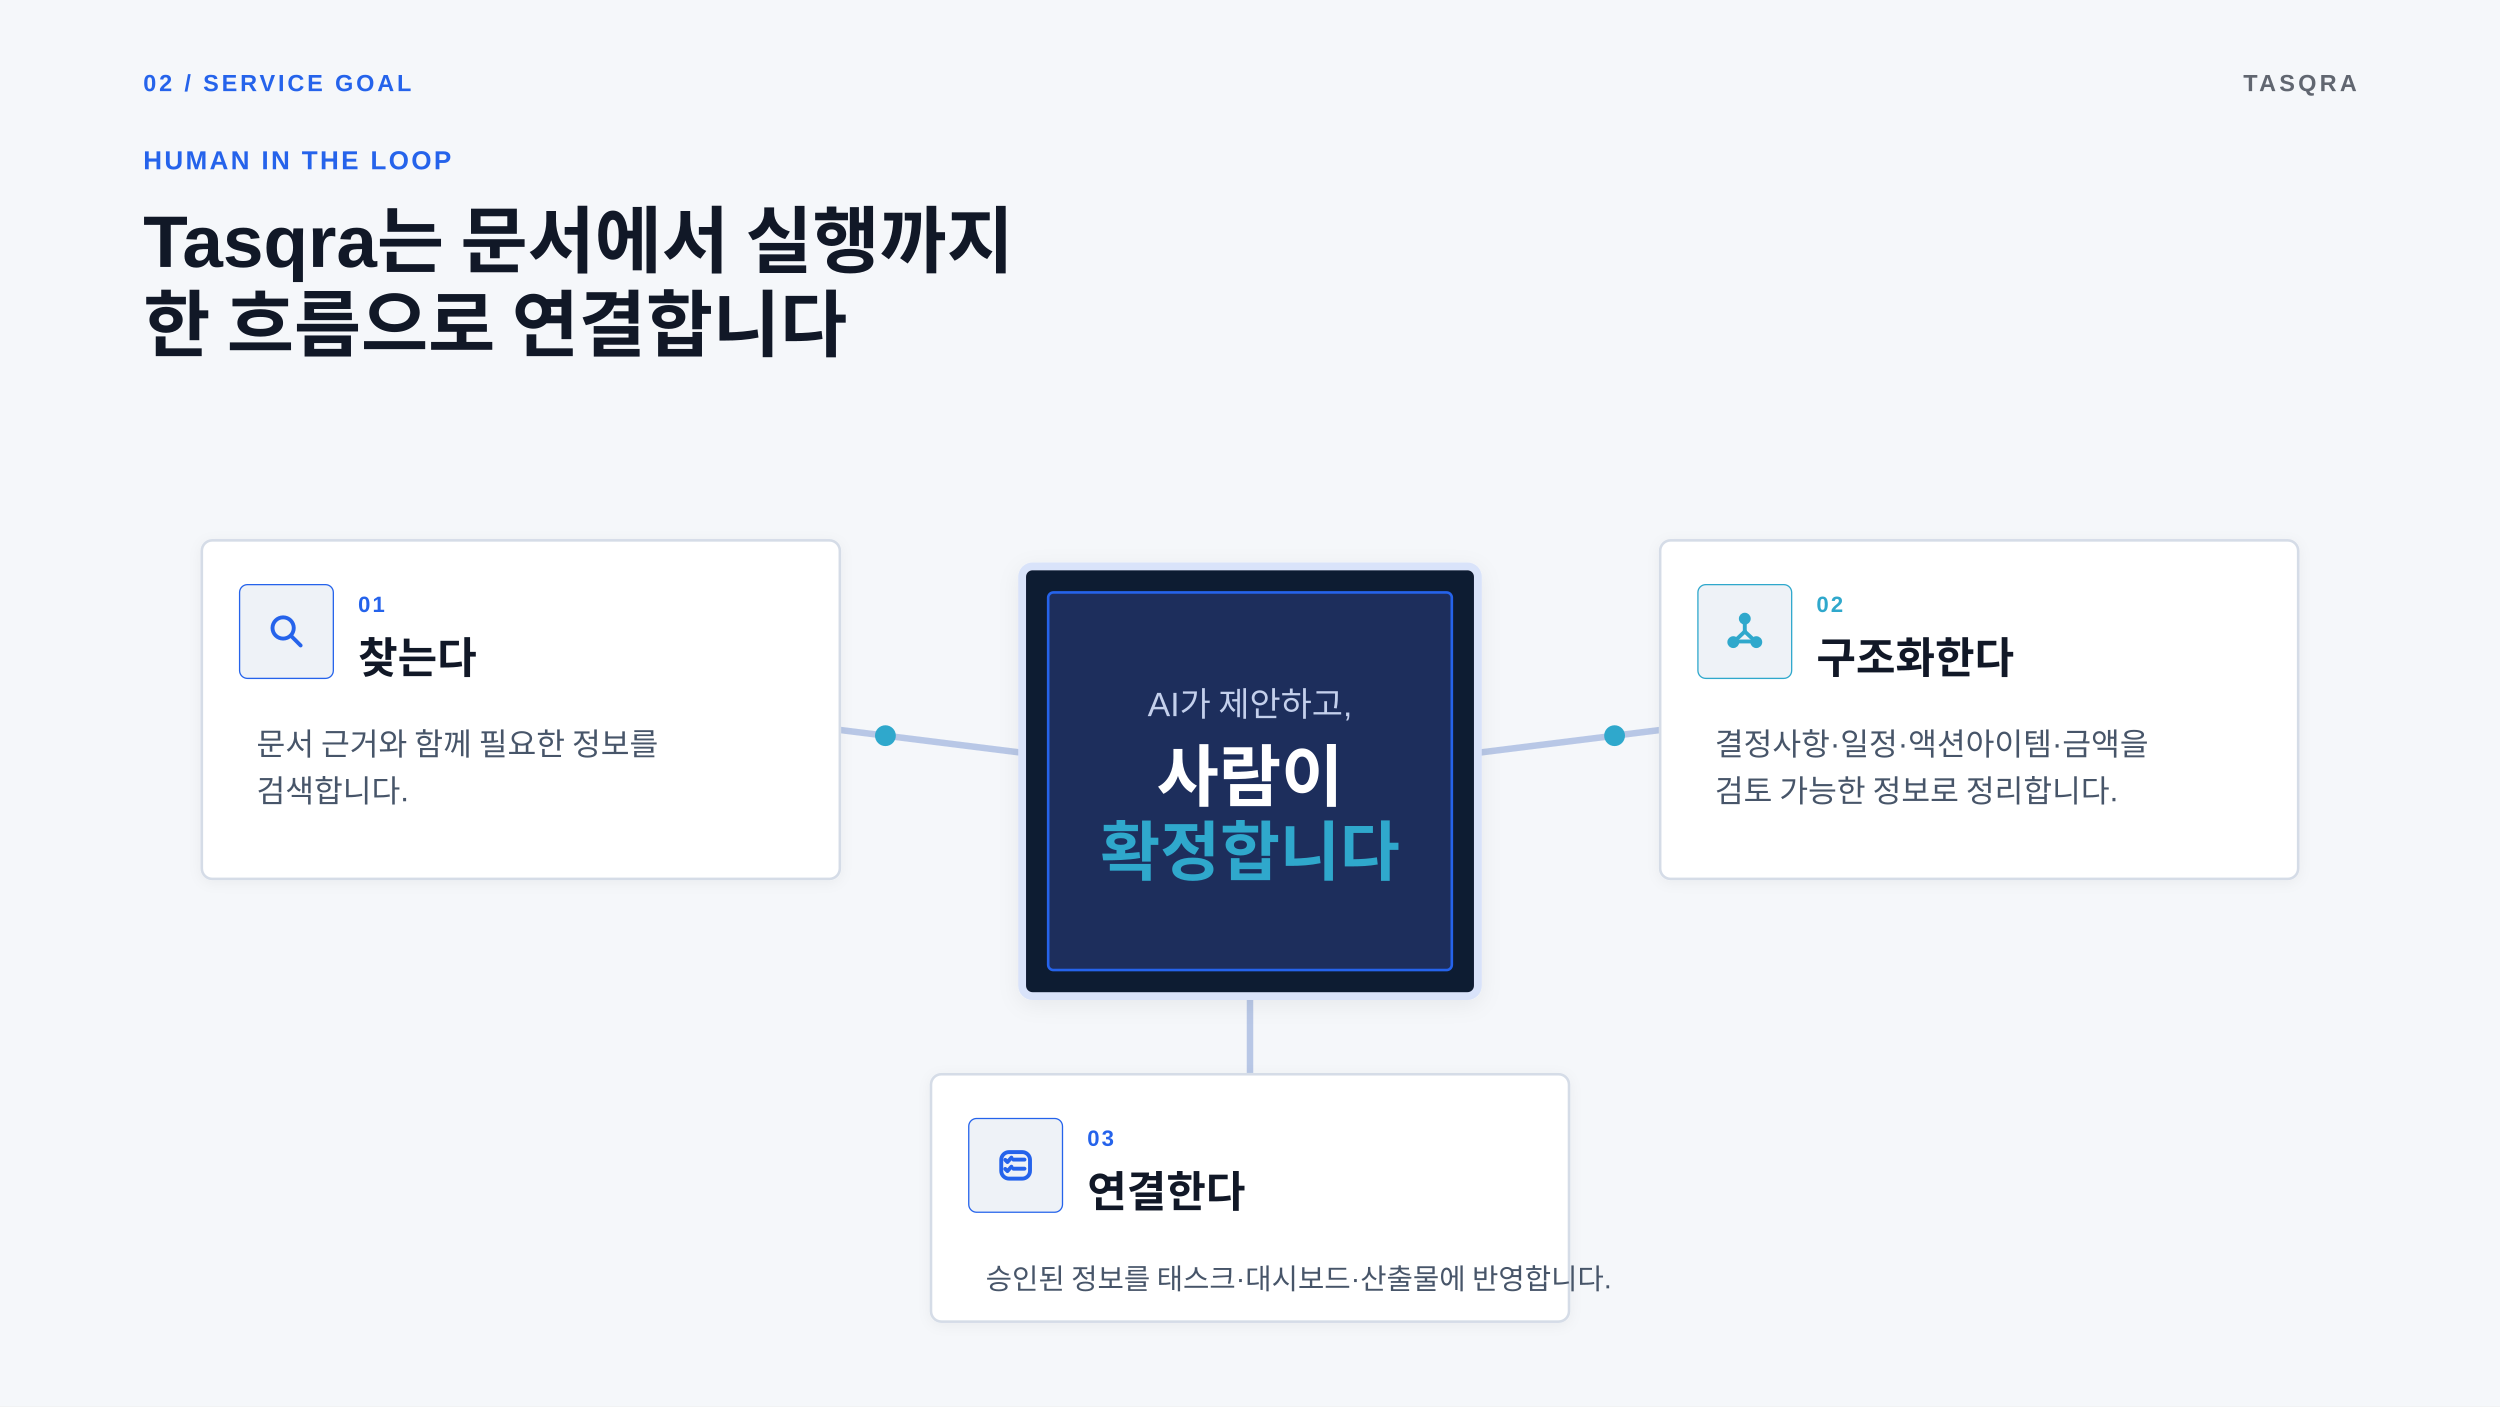
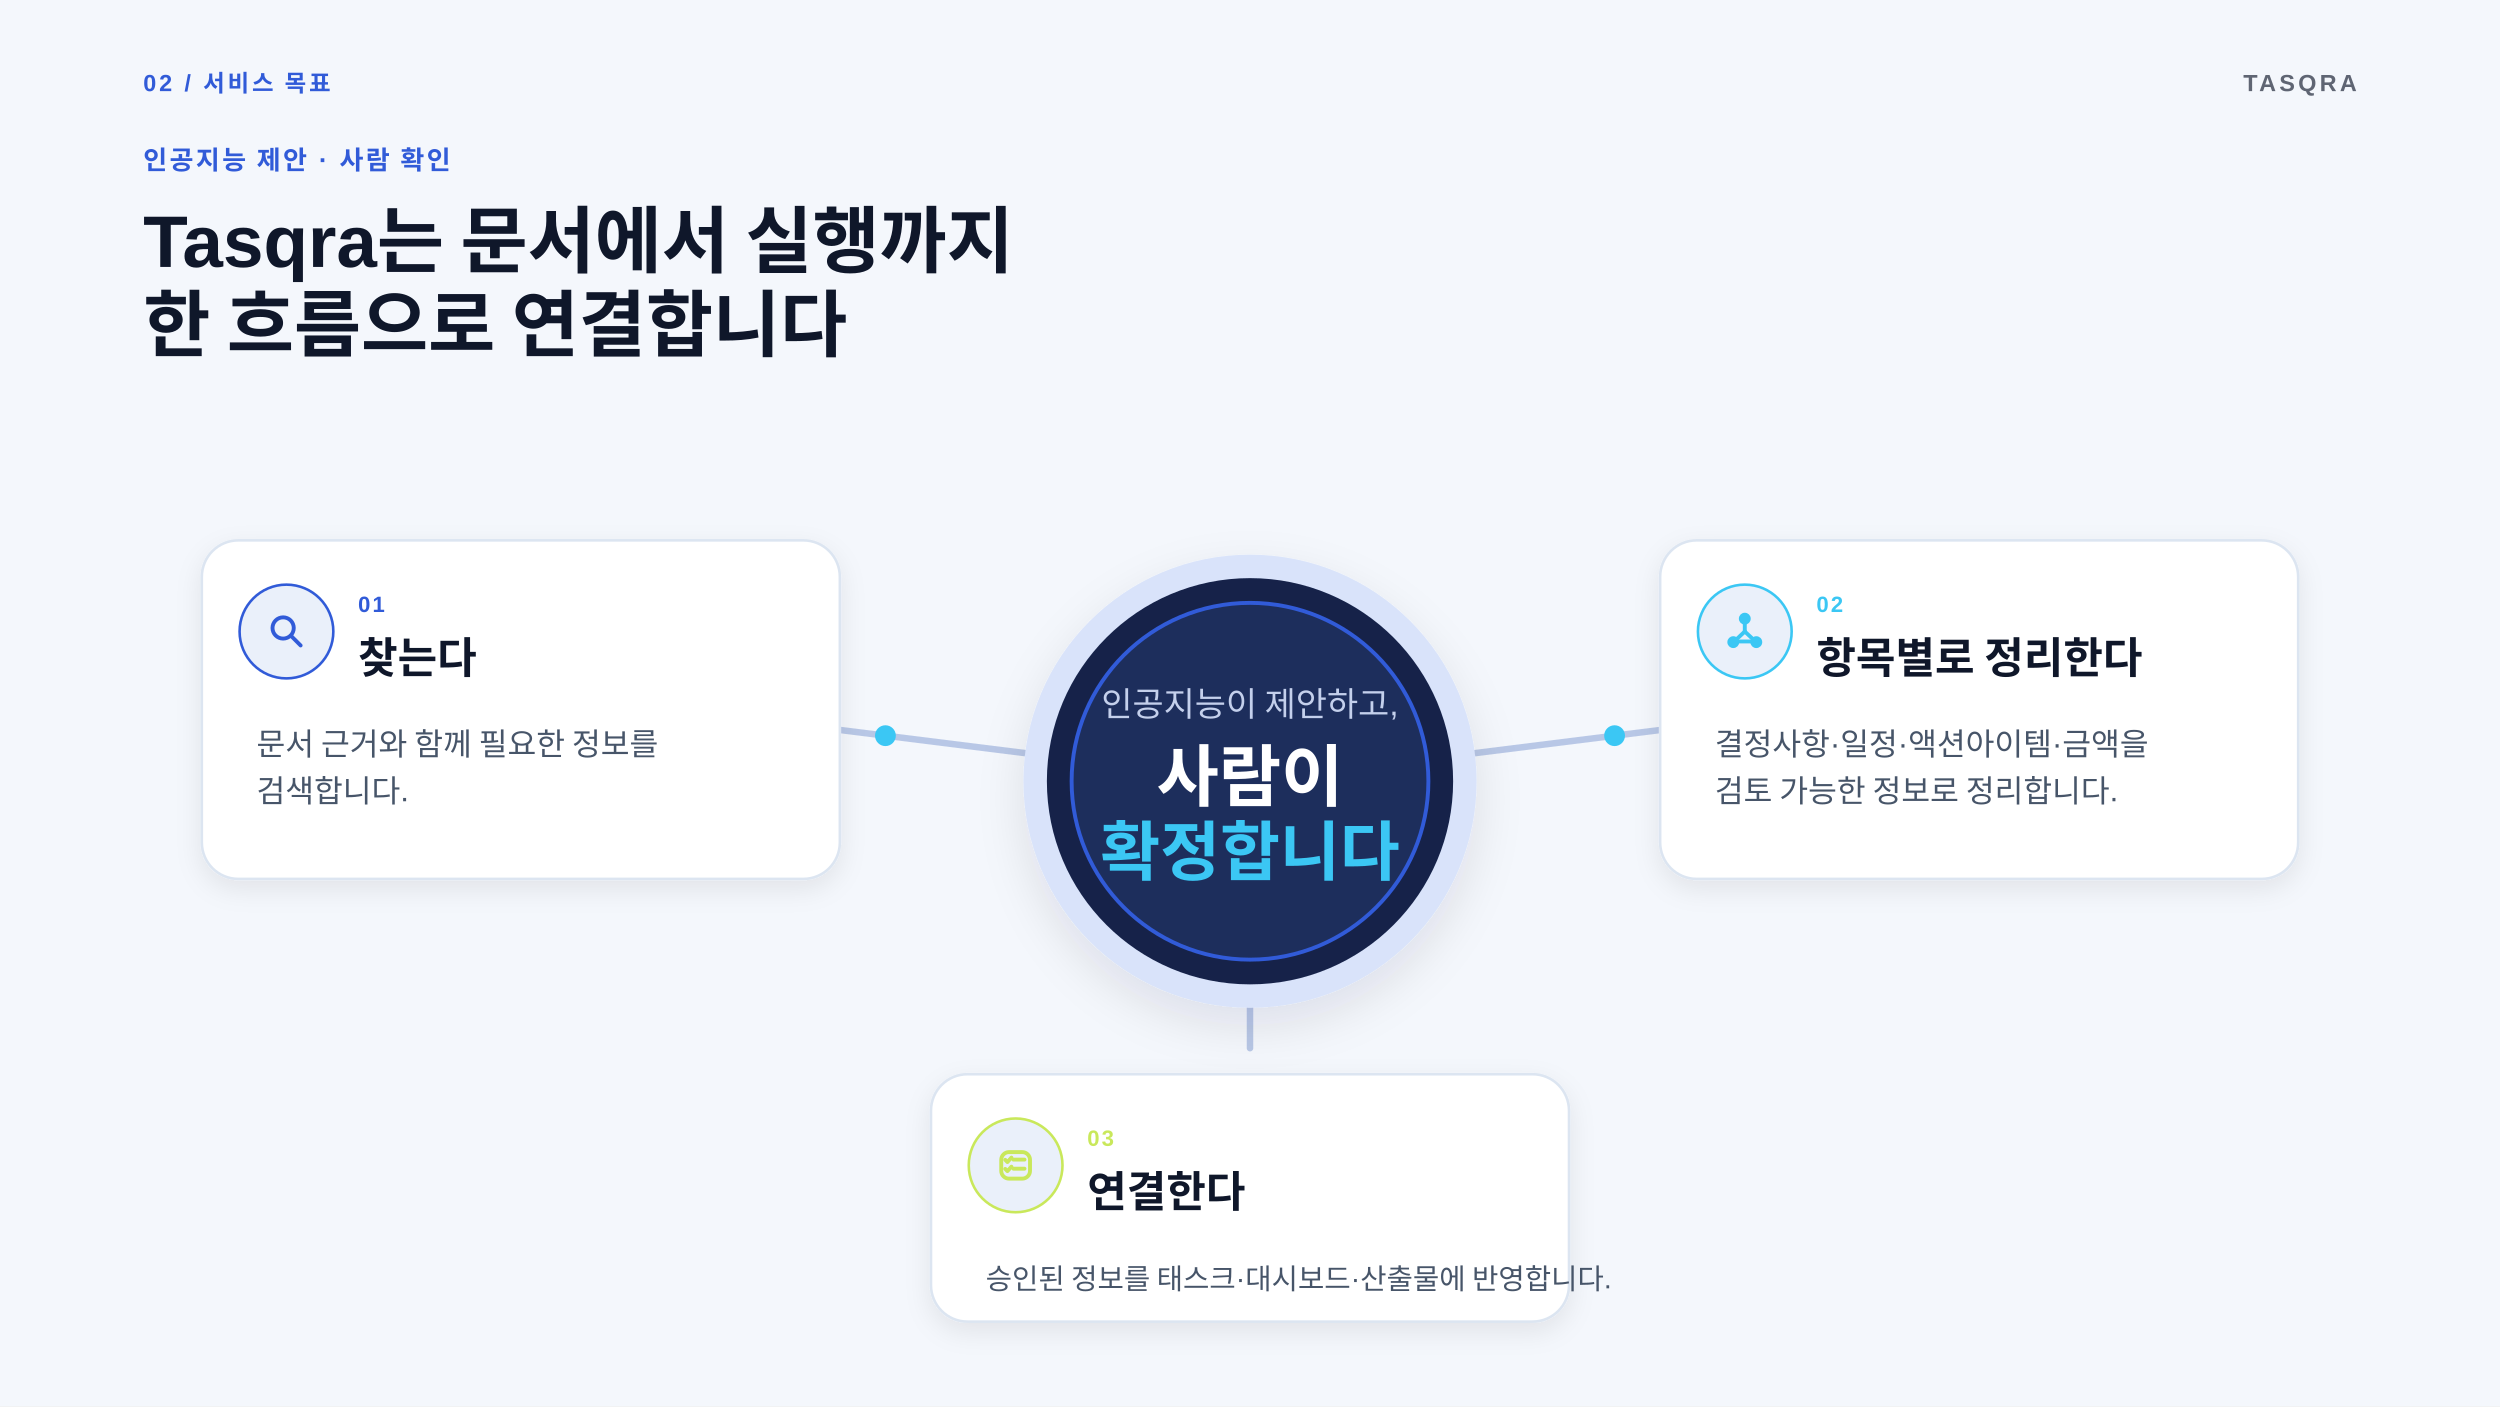
<svg xmlns="http://www.w3.org/2000/svg" width="1920" height="1080" viewBox="0 0 1920 1080">
  <defs>
    <style>@font-face{font-family:NotoKR;src:url("../../포트폴리오/NotoSansKR.ttf") format("truetype");} text{font-family:NotoKR,Arial,sans-serif;}</style>
    <filter id="shadow" x="-20%" y="-20%" width="140%" height="140%">
-       <feDropShadow dx="0" dy="4" stdDeviation="8" flood-color="#09111F" flood-opacity="0.06" />
+       <feDropShadow dx="0" dy="14" stdDeviation="18" flood-color="#0E162F" flood-opacity="0.10" />
    </filter>
    <filter id="softShadow" x="-20%" y="-20%" width="140%" height="140%">
-       <feDropShadow dx="0" dy="2" stdDeviation="5" flood-color="#09111F" flood-opacity="0.05" />
+       <feDropShadow dx="0" dy="7" stdDeviation="10" flood-color="#0E162F" flood-opacity="0.08" />
    </filter>
  </defs>
-   <rect x="0" y="0" width="1920" height="1080" rx="0" fill="#F5F7FA" stroke="none" stroke-width="0" opacity="1" />
-   <text x="110" y="70" font-family="NotoKR, Arial, sans-serif" font-size="18" font-weight="700" font-style="normal" fill="#2563EB" text-anchor="start" letter-spacing="2.2" opacity="1">02  /  SERVICE GOAL</text>
-   <text x="1810" y="70" font-family="NotoKR, Arial, sans-serif" font-size="18" font-weight="800" font-style="normal" fill="#111827" text-anchor="end" letter-spacing="2.5" opacity="0.65">TASQRA</text>
-   <text x="110" y="130" font-family="NotoKR, Arial, sans-serif" font-size="20" font-weight="800" font-style="normal" fill="#2563EB" text-anchor="start" letter-spacing="1.8" opacity="1">HUMAN IN THE LOOP</text>
-   <text x="110" y="205" font-family="NotoKR, Arial, sans-serif" font-size="56" font-weight="800" fill="#111827" text-anchor="start">
+   <rect x="0" y="0" width="1920" height="1080" rx="0" fill="#F4F7FC" stroke="none" stroke-width="0" opacity="1" />
+   <text x="110" y="70" font-family="NotoKR, Arial, sans-serif" font-size="18" font-weight="700" font-style="normal" fill="#315BD8" text-anchor="start" letter-spacing="2.2" opacity="1">02  /  서비스 목표</text>
+   <text x="1810" y="70" font-family="NotoKR, Arial, sans-serif" font-size="18" font-weight="800" font-style="normal" fill="#0F172A" text-anchor="end" letter-spacing="2.5" opacity="0.65">TASQRA</text>
+   <text x="110" y="130" font-family="NotoKR, Arial, sans-serif" font-size="20" font-weight="800" font-style="normal" fill="#315BD8" text-anchor="start" letter-spacing="1.8" opacity="1">인공지능 제안 · 사람 확인</text>
+   <text x="110" y="205" font-family="NotoKR, Arial, sans-serif" font-size="56" font-weight="800" fill="#0F172A" text-anchor="start">
    <tspan x="110" dy="0">Tasqra는 문서에서 실행까지</tspan>
    <tspan x="110" dy="64.4">한 흐름으로 연결합니다</tspan>
  </text>
-   <line x1="960" y1="600" x2="400" y2="530" stroke="#B8C7E6" stroke-width="5" stroke-linecap="square" opacity="1" />
-   <circle cx="680.0" cy="565.0" r="8" fill="#2FA8CC" stroke="none" stroke-width="0" opacity="1" />
-   <line x1="960" y1="600" x2="1520" y2="530" stroke="#B8C7E6" stroke-width="5" stroke-linecap="square" opacity="1" />
-   <circle cx="1240.0" cy="565.0" r="8" fill="#2FA8CC" stroke="none" stroke-width="0" opacity="1" />
-   <line x1="960" y1="600" x2="960" y2="900" stroke="#B8C7E6" stroke-width="5" stroke-linecap="square" opacity="1" />
-   <circle cx="960.0" cy="750.0" r="8" fill="#2FA8CC" stroke="none" stroke-width="0" opacity="1" />
-   <rect x="785" y="435" width="350" height="330" rx="8" fill="#111B31" stroke="#D9E3FA" stroke-width="6" opacity="1" filter="url(#shadow)" />
-   <rect x="805" y="455" width="310" height="290" rx="4" fill="#1D2E5C" stroke="#2563EB" stroke-width="2" opacity="1" />
-   <text x="960" y="550" font-family="NotoKR, Arial, sans-serif" font-size="26" font-weight="500" font-style="normal" fill="#C4D0EC" text-anchor="middle" letter-spacing="0" opacity="1">AI가 제안하고,</text>
+   <line x1="960" y1="600" x2="400" y2="530" stroke="#B8C7E6" stroke-width="5" stroke-linecap="round" opacity="1" />
+   <circle cx="680.0" cy="565.0" r="8" fill="#3BC7F4" stroke="none" stroke-width="0" opacity="1" />
+   <line x1="960" y1="600" x2="1520" y2="530" stroke="#B8C7E6" stroke-width="5" stroke-linecap="round" opacity="1" />
+   <circle cx="1240.0" cy="565.0" r="8" fill="#3BC7F4" stroke="none" stroke-width="0" opacity="1" />
+   <line x1="960" y1="600" x2="960" y2="805" stroke="#B8C7E6" stroke-width="5" stroke-linecap="round" opacity="1" />
+   <circle cx="960.0" cy="702.5" r="8" fill="#3BC7F4" stroke="none" stroke-width="0" opacity="1" />
+   <circle cx="960" cy="600" r="165" fill="#16234A" stroke="#D9E3FA" stroke-width="18" opacity="1" filter="url(#shadow)" />
+   <circle cx="960" cy="600" r="137" fill="#1D2E5C" stroke="#315BD8" stroke-width="3" opacity="1" />
+   <text x="960" y="550" font-family="NotoKR, Arial, sans-serif" font-size="26" font-weight="500" font-style="normal" fill="#C4D0EC" text-anchor="middle" letter-spacing="0" opacity="1">인공지능이 제안하고,</text>
  <text x="960" y="615" font-family="NotoKR, Arial, sans-serif" font-size="52" font-weight="800" font-style="normal" fill="#FFFFFF" text-anchor="middle" letter-spacing="0" opacity="1">사람이</text>
-   <text x="960" y="672" font-family="NotoKR, Arial, sans-serif" font-size="50" font-weight="800" font-style="normal" fill="#2FA8CC" text-anchor="middle" letter-spacing="0" opacity="1">확정합니다</text>
-   <rect x="155" y="415" width="490" height="260" rx="8" fill="#FFFFFF" stroke="#D5DCE7" stroke-width="2" opacity="1" filter="url(#softShadow)" />
-   <rect x="184" y="449" width="72" height="72" rx="6" fill="#EEF2F7" stroke="#2563EB" stroke-width="1" opacity="1" />
-   <g fill="none" stroke="#2563EB" stroke-width="3" stroke-linecap="round">
+   <text x="960" y="672" font-family="NotoKR, Arial, sans-serif" font-size="50" font-weight="800" font-style="normal" fill="#3BC7F4" text-anchor="middle" letter-spacing="0" opacity="1">확정합니다</text>
+   <rect x="155" y="415" width="490" height="260" rx="28" fill="#FFFFFF" stroke="#DCE5F1" stroke-width="2" opacity="1" filter="url(#softShadow)" />
+   <circle cx="220" cy="485" r="36" fill="#EAF0FA" stroke="#315BD8" stroke-width="2" opacity="1" />
+   <g fill="none" stroke="#315BD8" stroke-width="3" stroke-linecap="round">
    <circle cx="217.45" cy="482.28" r="8.16" />
    <line x1="223.4" y1="488.23" x2="230.88" y2="495.71" />
  </g>
-   <text x="275" y="470" font-family="NotoKR, Arial, sans-serif" font-size="17" font-weight="800" font-style="normal" fill="#2563EB" text-anchor="start" letter-spacing="1.6" opacity="1">01</text>
-   <text x="275" y="517" font-family="NotoKR, Arial, sans-serif" font-size="33" font-weight="800" font-style="normal" fill="#111827" text-anchor="start" letter-spacing="0" opacity="1">찾는다</text>
+   <text x="275" y="470" font-family="NotoKR, Arial, sans-serif" font-size="17" font-weight="800" font-style="normal" fill="#315BD8" text-anchor="start" letter-spacing="1.6" opacity="1">01</text>
+   <text x="275" y="517" font-family="NotoKR, Arial, sans-serif" font-size="33" font-weight="800" font-style="normal" fill="#0F172A" text-anchor="start" letter-spacing="0" opacity="1">찾는다</text>
  <text x="197" y="580" font-family="NotoKR, Arial, sans-serif" font-size="24" font-weight="500" fill="#475569" text-anchor="start">
    <tspan x="197" dy="0">문서 근거와 함께 필요한 정보를</tspan>
    <tspan x="197" dy="36.0">검색합니다.</tspan>
  </text>
-   <rect x="1275" y="415" width="490" height="260" rx="8" fill="#FFFFFF" stroke="#D5DCE7" stroke-width="2" opacity="1" filter="url(#softShadow)" />
-   <rect x="1304" y="449" width="72" height="72" rx="6" fill="#EEF2F7" stroke="#2FA8CC" stroke-width="1" opacity="1" />
-   <g fill="none" stroke="#2FA8CC" stroke-width="3" stroke-linecap="round">
+   <rect x="1275" y="415" width="490" height="260" rx="28" fill="#FFFFFF" stroke="#DCE5F1" stroke-width="2" opacity="1" filter="url(#softShadow)" />
+   <circle cx="1340" cy="485" r="36" fill="#EAF0FA" stroke="#3BC7F4" stroke-width="2" opacity="1" />
+   <g fill="none" stroke="#3BC7F4" stroke-width="3" stroke-linecap="round">
    <line x1="1340" y1="476.16" x2="1340" y2="485" />
    <line x1="1331.84" y1="492.65" x2="1348.16" y2="492.65" />
    <line x1="1331.84" y1="492.65" x2="1340" y2="485" />
    <line x1="1348.16" y1="492.65" x2="1340" y2="485" />
-     <circle cx="1340" cy="475.14" r="3.06" fill="#2FA8CC" />
-     <circle cx="1331.16" cy="493.16" r="3.06" fill="#2FA8CC" />
-     <circle cx="1348.84" cy="493.16" r="3.06" fill="#2FA8CC" />
+     <circle cx="1340" cy="475.14" r="3.06" fill="#3BC7F4" />
+     <circle cx="1331.16" cy="493.16" r="3.06" fill="#3BC7F4" />
+     <circle cx="1348.84" cy="493.16" r="3.06" fill="#3BC7F4" />
  </g>
-   <text x="1395" y="470" font-family="NotoKR, Arial, sans-serif" font-size="17" font-weight="800" font-style="normal" fill="#2FA8CC" text-anchor="start" letter-spacing="1.6" opacity="1">02</text>
-   <text x="1395" y="517" font-family="NotoKR, Arial, sans-serif" font-size="33" font-weight="800" font-style="normal" fill="#111827" text-anchor="start" letter-spacing="0" opacity="1">구조화한다</text>
+   <text x="1395" y="470" font-family="NotoKR, Arial, sans-serif" font-size="17" font-weight="800" font-style="normal" fill="#3BC7F4" text-anchor="start" letter-spacing="1.6" opacity="1">02</text>
+   <text x="1395" y="517" font-family="NotoKR, Arial, sans-serif" font-size="33" font-weight="800" font-style="normal" fill="#0F172A" text-anchor="start" letter-spacing="0" opacity="1">항목별로 정리한다</text>
  <text x="1317" y="580" font-family="NotoKR, Arial, sans-serif" font-size="24" font-weight="500" fill="#475569" text-anchor="start">
    <tspan x="1317" dy="0">결정사항·일정·액션아이템·금액을</tspan>
    <tspan x="1317" dy="36.0">검토 가능한 정보로 정리합니다.</tspan>
  </text>
-   <rect x="715" y="825" width="490" height="190" rx="8" fill="#FFFFFF" stroke="#D5DCE7" stroke-width="2" opacity="1" filter="url(#softShadow)" />
-   <rect x="744" y="859" width="72" height="72" rx="6" fill="#EEF2F7" stroke="#2563EB" stroke-width="1" opacity="1" />
-   <g fill="none" stroke="#2563EB" stroke-width="3" stroke-linecap="round" stroke-linejoin="round">
+   <rect x="715" y="825" width="490" height="190" rx="28" fill="#FFFFFF" stroke="#DCE5F1" stroke-width="2" opacity="1" filter="url(#softShadow)" />
+   <circle cx="780" cy="895" r="36" fill="#EAF0FA" stroke="#C9E85B" stroke-width="2" opacity="1" />
+   <g fill="none" stroke="#C9E85B" stroke-width="3" stroke-linecap="round" stroke-linejoin="round">
    <rect x="768.95" y="884.8" width="22.1" height="20.4" rx="6" />
    <path d="M 772.01 890.75 l 1.7 1.7 l 3.06 -3.4" />
    <line x1="778.3" y1="890.58" x2="786.8" y2="890.58" />
    <path d="M 772.01 897.72 l 1.7 1.7 l 3.06 -3.4" />
    <line x1="778.3" y1="897.55" x2="786.8" y2="897.55" />
  </g>
-   <text x="835" y="880" font-family="NotoKR, Arial, sans-serif" font-size="17" font-weight="800" font-style="normal" fill="#2563EB" text-anchor="start" letter-spacing="1.6" opacity="1">03</text>
-   <text x="835" y="927" font-family="NotoKR, Arial, sans-serif" font-size="33" font-weight="800" font-style="normal" fill="#111827" text-anchor="start" letter-spacing="0" opacity="1">연결한다</text>
+   <text x="835" y="880" font-family="NotoKR, Arial, sans-serif" font-size="17" font-weight="800" font-style="normal" fill="#C9E85B" text-anchor="start" letter-spacing="1.6" opacity="1">03</text>
+   <text x="835" y="927" font-family="NotoKR, Arial, sans-serif" font-size="33" font-weight="800" font-style="normal" fill="#0F172A" text-anchor="start" letter-spacing="0" opacity="1">연결한다</text>
  <text x="757" y="990" font-family="NotoKR, Arial, sans-serif" font-size="22" font-weight="500" fill="#475569" text-anchor="start">
    <tspan x="757" dy="0">승인된 정보를 태스크·대시보드·산출물에 반영합니다.</tspan>
  </text>
</svg>
